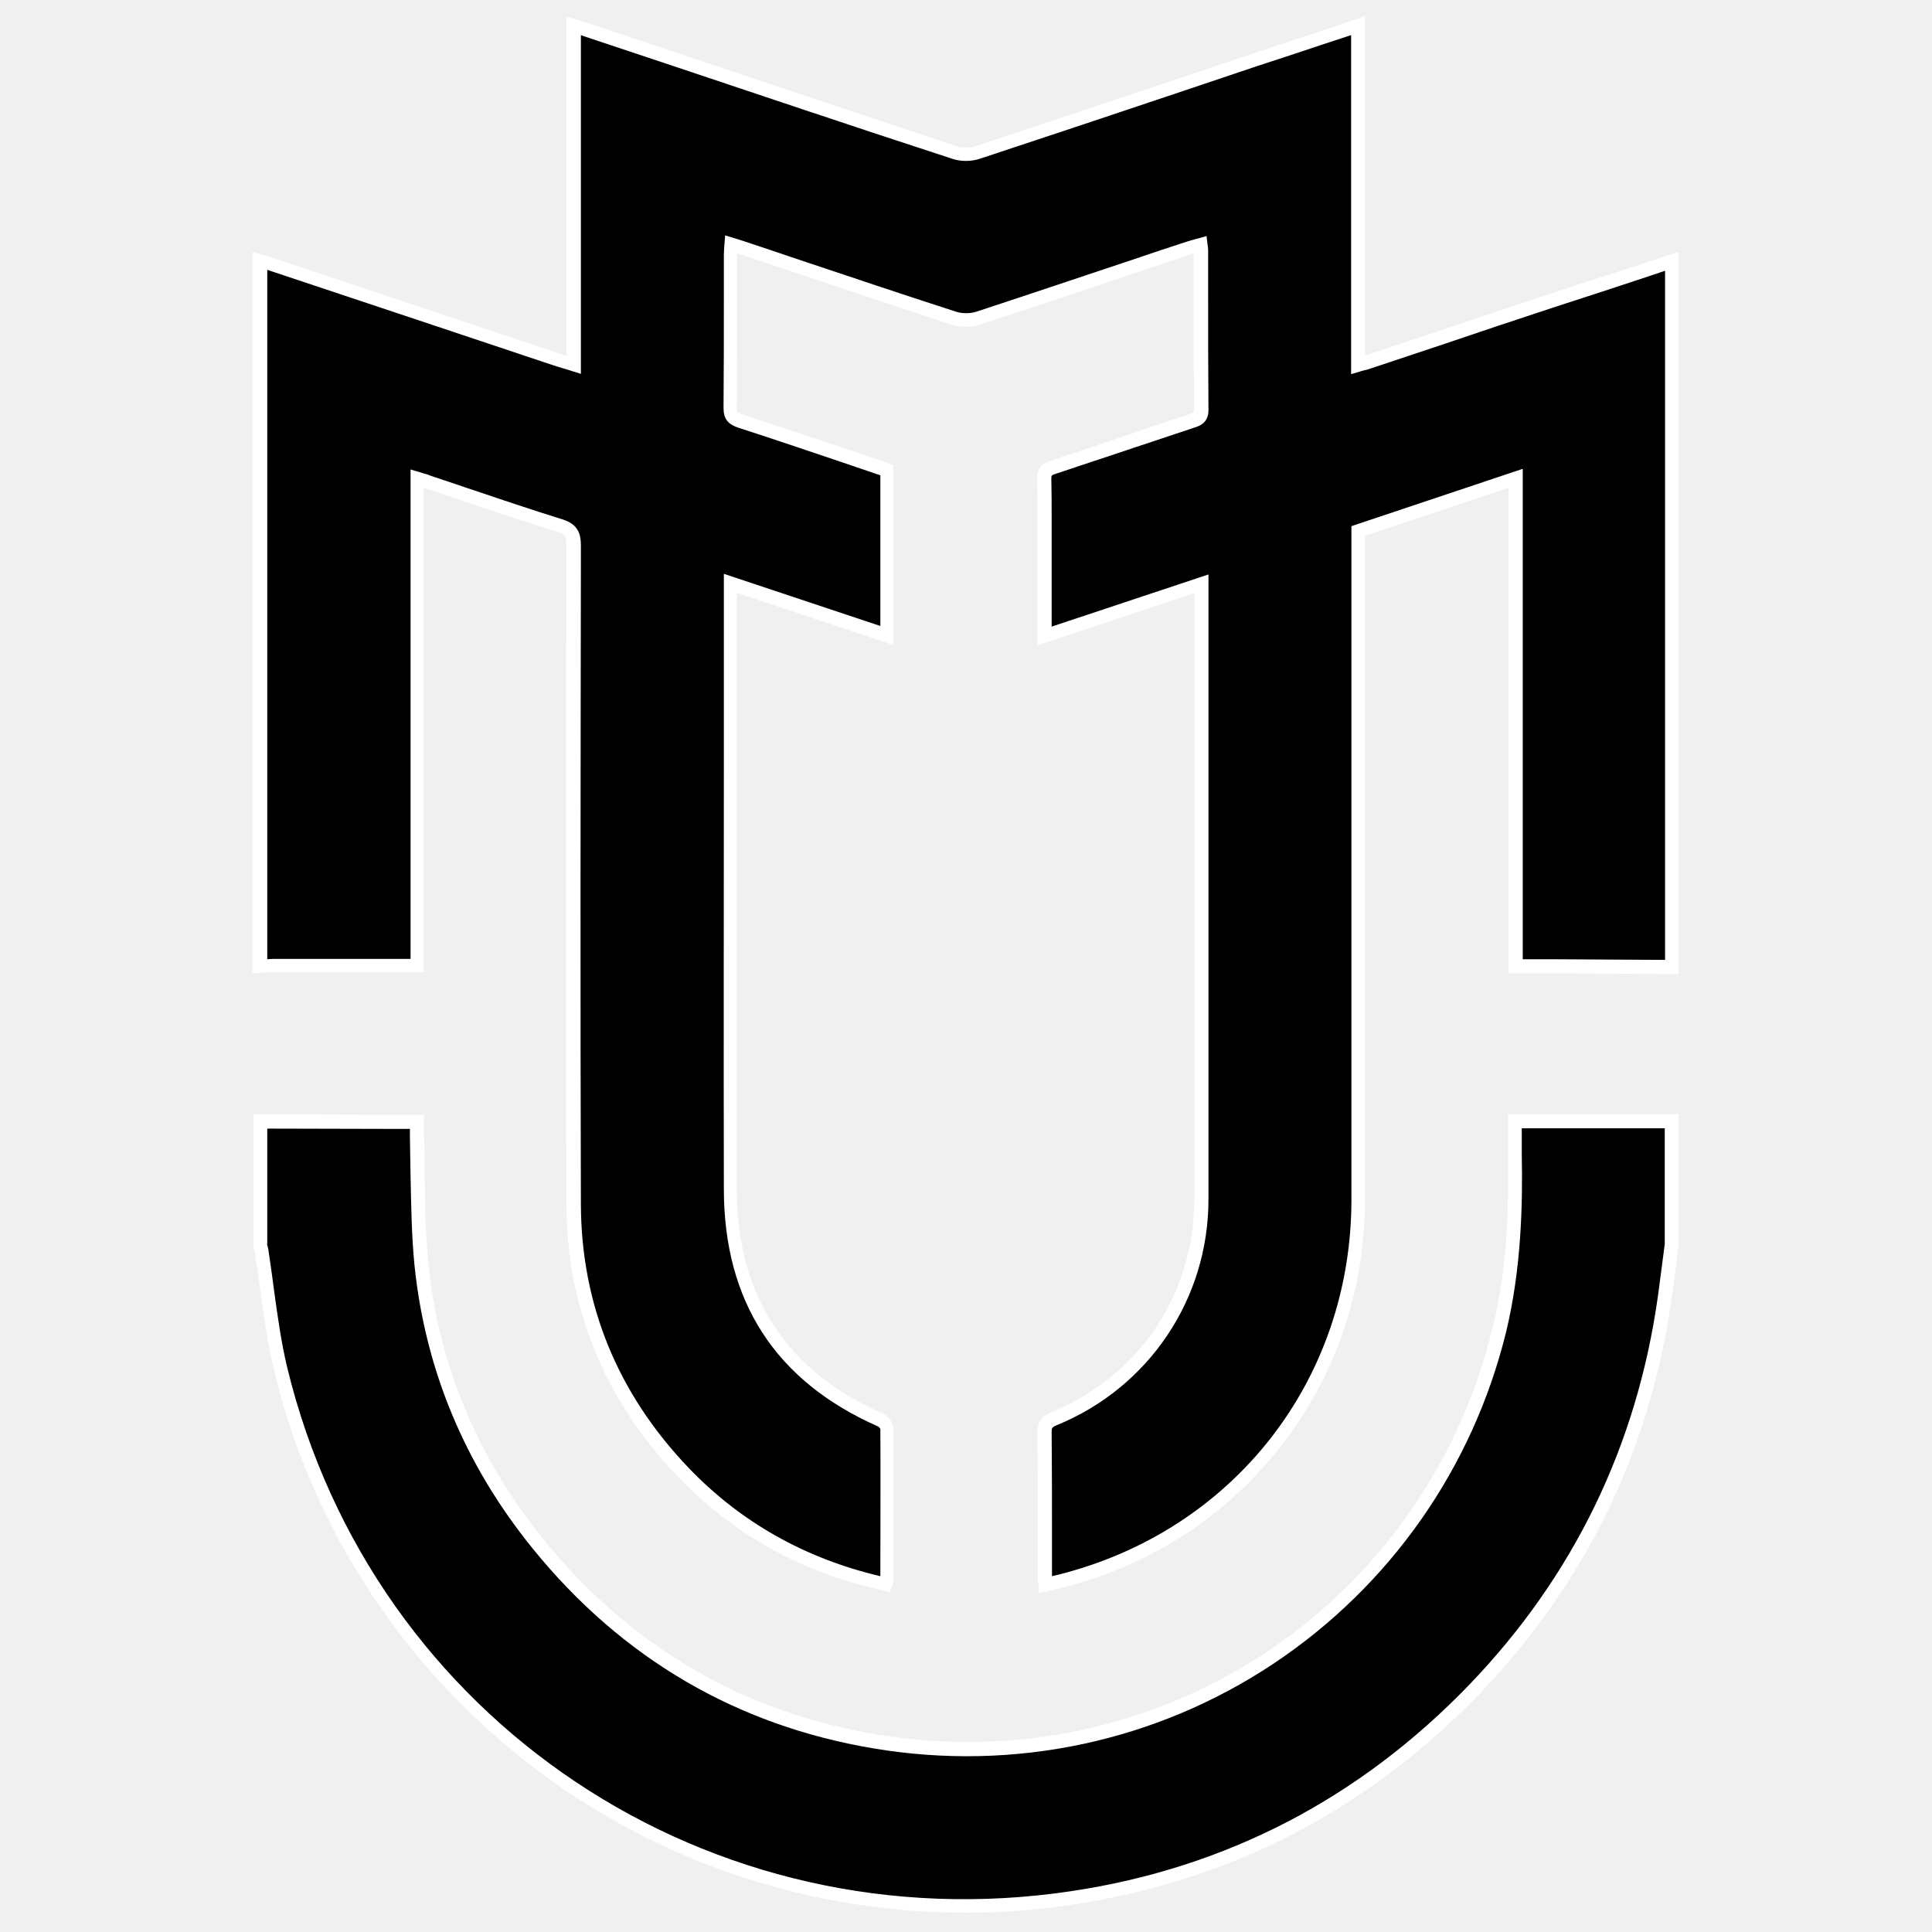
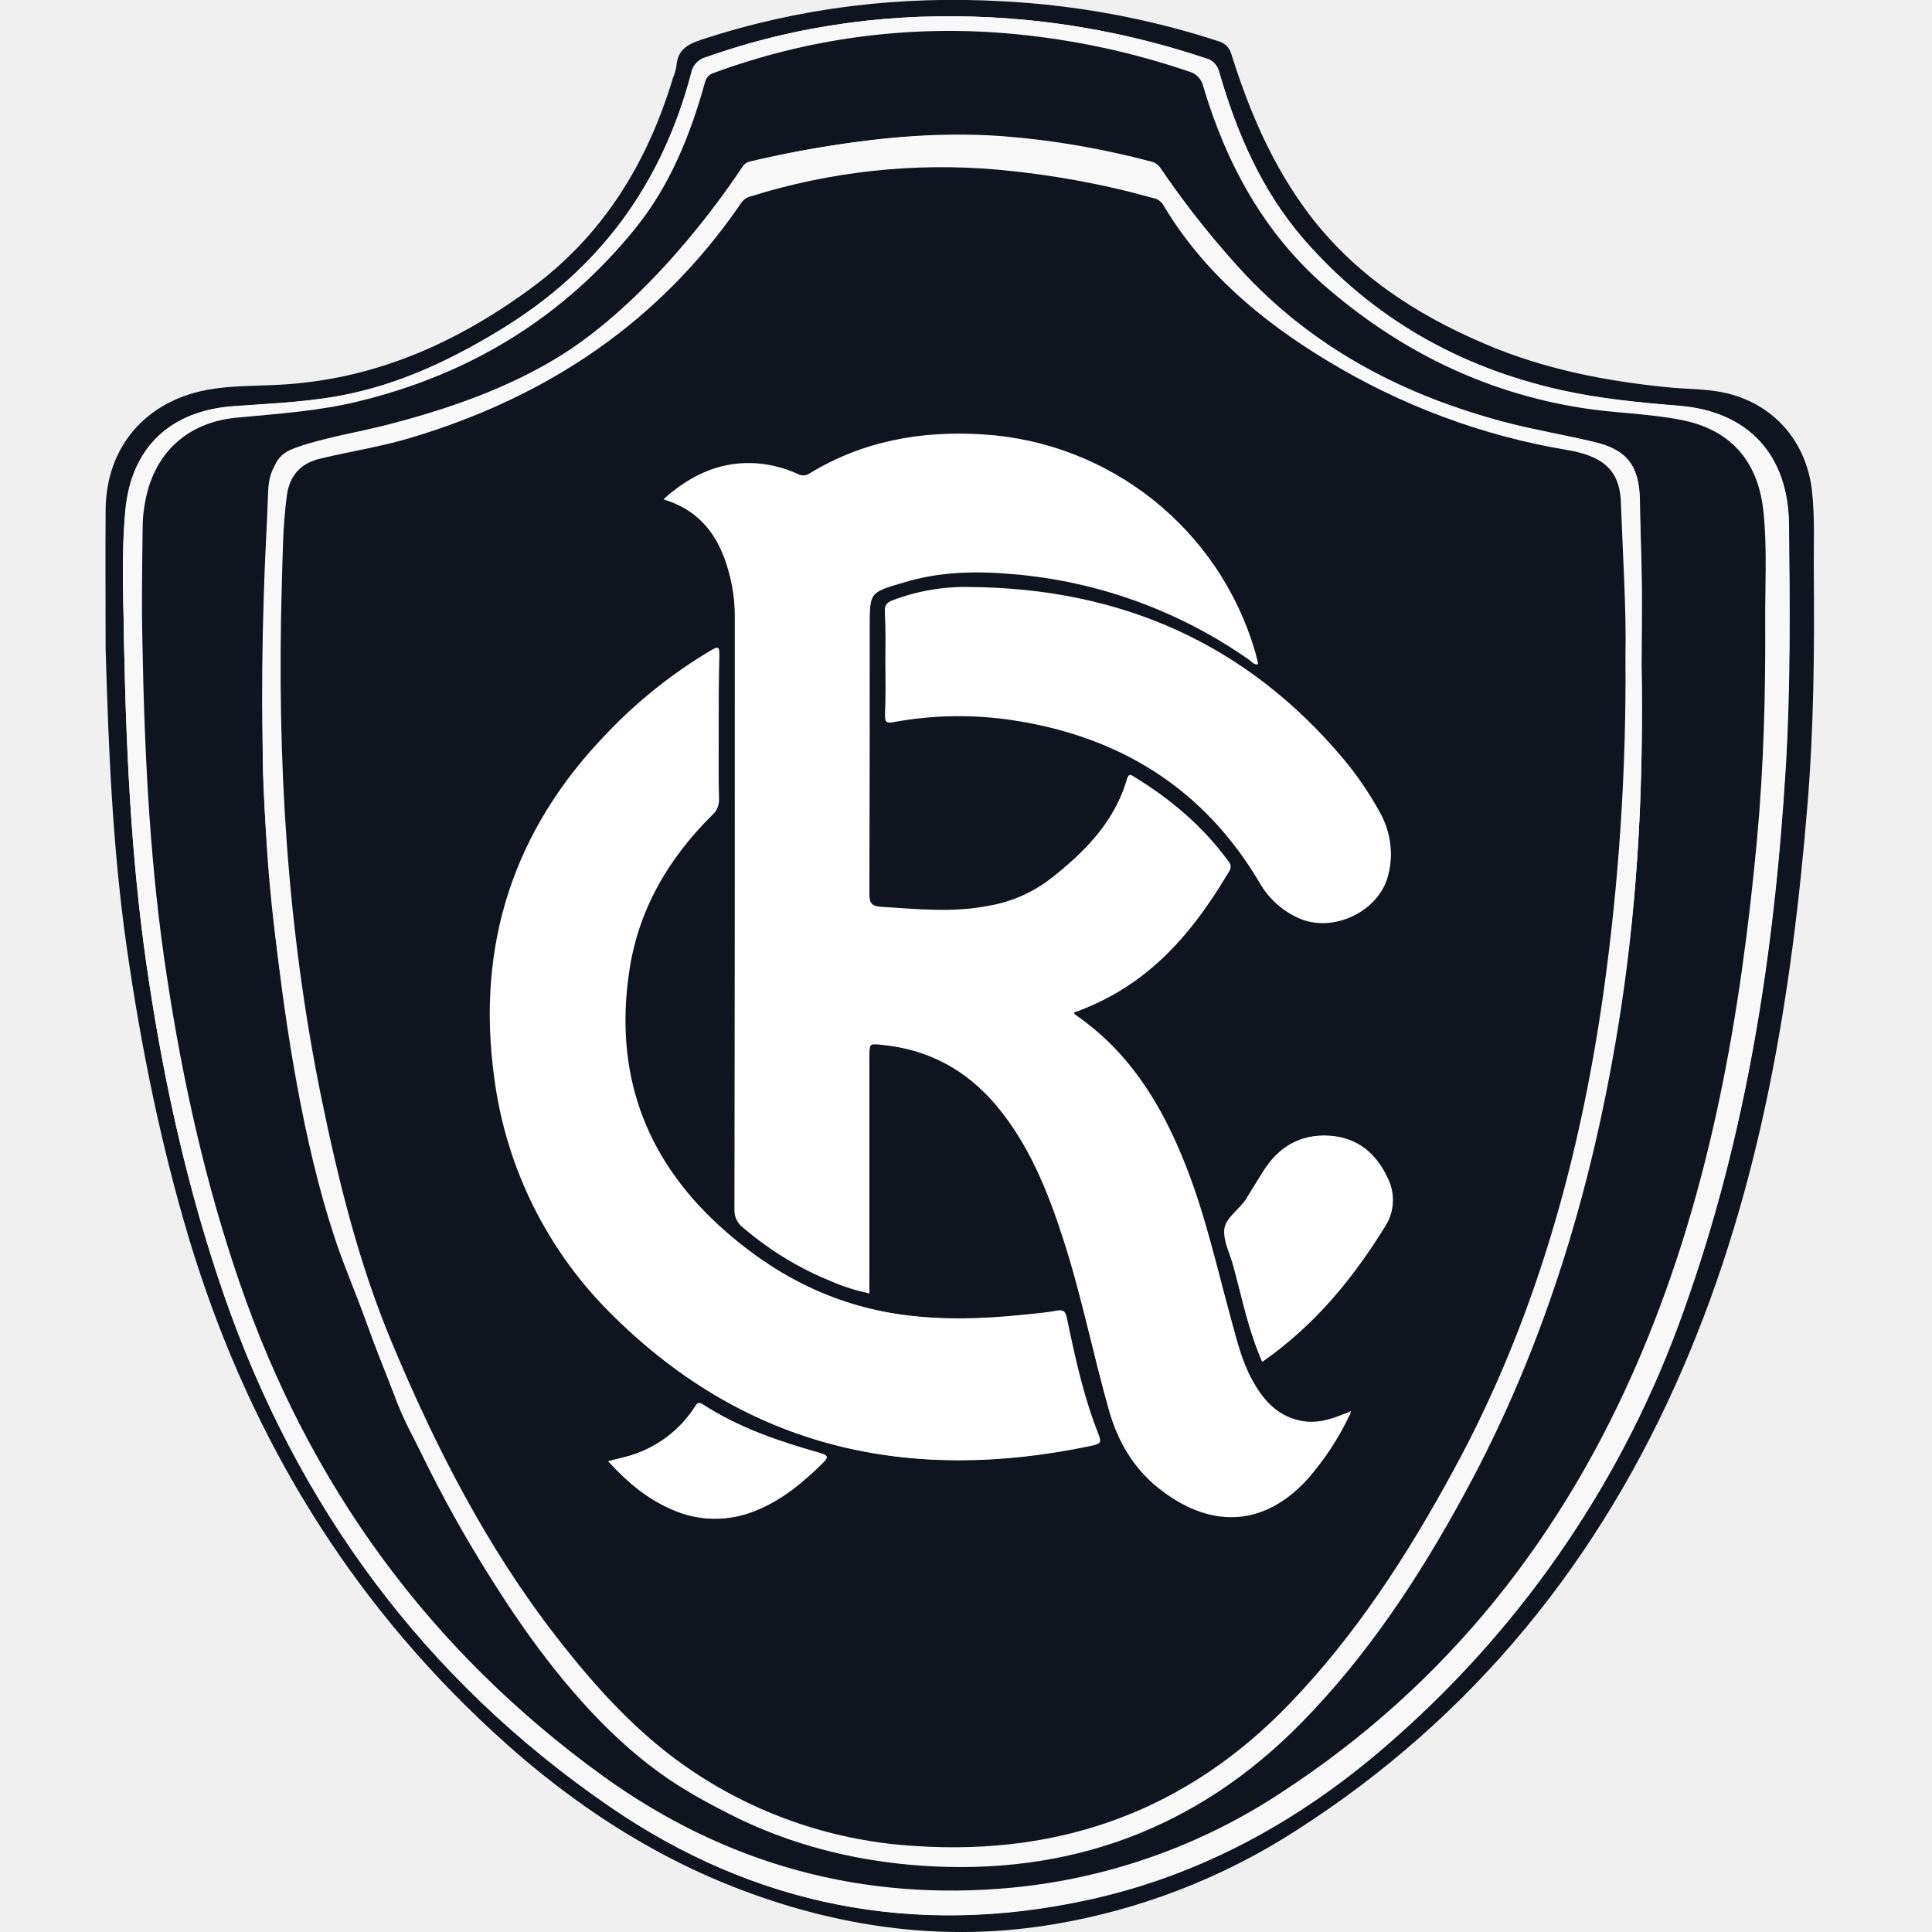
- <svg xmlns="http://www.w3.org/2000/svg" version="1.1" id="Layer_1" x="0px" y="0px" viewBox="0 0 600 600" style="enable-background:new 0 0 600 600;" xml:space="preserve">
+ <svg xmlns="http://www.w3.org/2000/svg" version="1.1" id="Camada_1" x="0px" y="0px" viewBox="0 0 600 600" style="enable-background:new 0 0 600 600;" xml:space="preserve">
  <style type="text/css">
- 	.st0{fill:#FFFFFF;}
+ 	.st0{fill:#FEFEFE;}
+ 	.st1{fill:#0F141F;}
+ 	.st2{fill:#F8F8F8;}
</style>
-   <g>
-     <g>
-       <path d="M519.2,300.2c-12.4-0.1-24.8-0.2-37.2-0.2c-3.7,0-7.4,0-11.3,0c0-50.5,0-100.7,0-151.5c-16.5,5.5-32.5,10.9-48.9,16.3    c0,1.5,0,3,0,4.5c0,67.7,0,135.4,0,203.2c0,56.6-37.6,104.8-92.5,118.6c-1.5,0.4-2.9,0.7-4.6,1c-0.1-1.2-0.2-2.2-0.2-3.1    c0-14.7,0.1-29.5-0.1-44.2c0-2.4,0.8-3.3,2.9-4.2c28.1-11.5,45.8-37.9,45.8-68.2c0-62.4,0-124.8,0-187.1c0-1.2,0-2.3,0-4.1    c-16.3,5.4-32.3,10.8-48.7,16.2c0-11,0-21.5,0-32c0-5.6,0.1-11.1-0.1-16.7c-0.1-2.1,0.7-3,2.7-3.6c14.5-4.8,29-9.7,43.5-14.5    c1.7-0.6,2.7-1.1,2.7-3.3c-0.1-16.5-0.1-32.9-0.1-49.4c0-0.6-0.1-1.1-0.2-2c-1.4,0.4-2.6,0.7-3.8,1.1    c-21.8,7.3-43.6,14.7-65.5,21.9c-2.2,0.7-5.1,0.7-7.3-0.1c-22.2-7.3-44.3-14.7-66.5-22.1c-0.8-0.3-1.5-0.5-2.6-0.8    c-0.1,1.2-0.2,2.1-0.2,3.1c0,15.9,0.1,31.8-0.1,47.7c0,2.4,0.8,3.3,3,4.1c14.2,4.6,28.3,9.5,42.4,14.2c1.1,0.4,2.1,0.8,3.2,1.2    c0,17.1,0,34,0,51.3c-16.2-5.4-32.2-10.7-48.6-16.2c0,1.7,0,3,0,4.3c0,61.2-0.1,122.4,0,183.7c0,33.9,15.4,58.1,46.7,71.8    c0.9,0.4,1.9,1.7,2,2.6c0.1,15.9,0.1,31.8,0,47.7c0,0.2-0.1,0.4-0.3,0.8c-24.4-5.2-45.6-16.6-62.9-34.7    c-22.3-23.3-34-51.1-34.1-83.4c-0.2-68.2-0.1-136.4,0-204.6c0-3.4-0.8-5-4.2-6.1c-13.8-4.3-27.5-9.1-41.2-13.6c-1-0.3-2-0.6-3.3-1    c0,50.4,0,100.6,0,151.3c-1.5,0-2.8,0-4,0c-13.7,0-27.4,0-41,0c-1.3,0-2.5,0.1-3.8,0.2c0-73.1,0-146.1,0-219.2    c0.8,0.2,1.6,0.3,2.3,0.6c29.7,9.9,59.4,19.9,89.2,29.8c1.8,0.6,3.7,1.2,5.9,1.9c0-35.3,0-70.1,0-105.2c1.4,0.4,2.5,0.7,3.6,1.1    c38.2,12.8,76.3,25.6,114.5,38.2c2.2,0.7,5.1,0.7,7.3,0c28.7-9.5,57.3-19.1,85.9-28.7c10.6-3.6,21.3-7.1,32.2-10.7    c0,35.2,0,70.1,0,105.2c1.4-0.4,2.5-0.6,3.6-1c18.9-6.3,37.7-12.7,56.6-18.9c12.4-4.1,24.8-8.1,37.2-12.2    C519.2,154.1,519.2,227.1,519.2,300.2z" />
-       <path class="st0" d="M322.6,494.7l-0.1-2.5c0-0.4,0-0.7-0.1-1.1c-0.1-0.7-0.1-1.4-0.1-2.2c0-4.1,0-8.2,0-12.3    c0-10.4,0-21.2-0.1-31.8c0-3.1,1.2-4.9,4.2-6.2c27.4-11.2,44.5-36.6,44.5-66.2c0-47,0-94,0-140.9l0-47.3l-48.7,16.2v-35    c0-1.6,0-3.2,0-4.8c0-3.9,0-7.9-0.1-11.8c-0.1-3.8,2.2-5.1,4.1-5.7c8.3-2.7,16.6-5.5,24.8-8.3c6.2-2.1,12.4-4.2,18.6-6.2    c1.2-0.4,1.2-0.4,1.2-1.2c-0.1-11.8-0.1-23.8-0.1-35.4c0-4.4,0-8.9,0-13.3c-0.4,0.1-0.8,0.2-1.2,0.4c-5.6,1.9-11.2,3.8-16.8,5.6    c-15.9,5.4-32.4,10.9-48.7,16.2c-2.6,0.8-5.9,0.8-8.6-0.1c-16.4-5.4-33.1-11-49.2-16.4c-5.8-1.9-11.5-3.9-17.3-5.8c0,0,0,0,0,0    c0,0.1,0,0.2,0,0.3c0,4.5,0,8.9,0,13.4c0,11.2,0,22.9-0.1,34.3c0,1.4,0.1,1.5,1.5,2c11.2,3.7,22.6,7.5,33.7,11.2l8.8,3    c0.8,0.3,1.6,0.6,2.3,0.8l2.3,0.9v55.8l-48.6-16.2v1.4c0,18,0,36,0,54c0,42.5,0,86.5,0,129.7c0,33.1,15.3,56.6,45.4,69.8    c1.6,0.7,3.2,2.7,3.2,4.5c0.1,14.7,0.1,29.7,0,44.2l0,3.5c0,0.6-0.2,1-0.3,1.3c0,0.1-0.1,0.1-0.1,0.2l-0.6,1.7l-1.8-0.4    c-25.2-5.4-46.7-17.3-64-35.3c-22.9-24-34.6-52.5-34.7-84.9c-0.2-66.1-0.1-133.4,0-198.4l0-6.2c0-2.7-0.4-3.3-2.7-4    c-10-3.1-20.1-6.5-29.9-9.8c-3.8-1.3-7.5-2.5-11.3-3.8c-0.2-0.1-0.3-0.1-0.5-0.2v150.5l-16.6,0c-10.2,0-20.4,0-30.5,0    c-0.8,0-1.6,0.1-2.5,0.1c-0.4,0-0.8,0.1-1.2,0.1l-2.3,0.2V78.3l2.7,0.7c0.2,0.1,0.5,0.1,0.7,0.2c0.6,0.1,1.2,0.3,1.8,0.5    c14.9,5,29.7,9.9,44.6,14.9c14.9,5,29.7,9.9,44.6,14.9c1,0.3,2,0.7,3.1,1V5.2l4.1,1.2c0.9,0.3,1.6,0.5,2.4,0.7L206,15    c29.8,10,60.7,20.3,91.1,30.4c1.8,0.6,4.1,0.6,5.9,0c21.2-7,42.8-14.2,63.6-21.2c7.4-2.5,14.9-5,22.3-7.5c7-2.4,14.1-4.7,21.2-7    L423.9,5v105.4c0.3-0.1,0.5-0.2,0.8-0.2c7-2.3,14-4.7,21-7c11.9-4,23.7-8,35.6-11.9c8.6-2.8,17.3-5.7,25.7-8.4    c3.8-1.3,7.7-2.5,11.5-3.8l2.8-0.9l0,3c0,73,0,146.1,0,219.1v2.2l-3.8,0c-11.8-0.1-23.7-0.2-35.5-0.2c-2.4,0-4.9,0-7.4,0l-6.1,0    V151.5l-44.6,14.9l0,70.6c0,45.1,0,90.3,0,135.4c0,28.3-9,54.8-26.1,76.7c-17.1,21.9-40.6,37.1-68,44c-1,0.2-2,0.5-3,0.7    c-0.5,0.1-1.1,0.2-1.6,0.4L322.6,494.7z M127.5,145.8l4,1.2c0.8,0.2,1.5,0.4,2.1,0.7c3.8,1.3,7.6,2.5,11.3,3.8    c9.8,3.3,19.8,6.7,29.8,9.8c4.7,1.5,5.7,4.3,5.7,8.1l0,6.2c-0.1,65-0.2,132.3,0,198.4c0.1,31.2,11.4,58.8,33.5,81.9    c16.1,16.8,36.1,28.1,59.5,33.6l0-1.7c0-14.4,0.1-29.4,0-44c-0.1-0.3-0.5-0.7-0.7-0.8c-31.8-14-47.9-38.8-47.9-73.8    c-0.1-43.2,0-87.2,0-129.7c0-18,0-36,0-54v-7.3l48.6,16.2v-46.8c-0.6-0.2-1.2-0.4-1.8-0.6l-8.8-3c-11-3.7-22.4-7.6-33.6-11.2    c-3.2-1.1-4.5-2.8-4.5-6.1c0.1-11.4,0.1-23,0.1-34.3c0-4.5,0-8.9,0-13.4c0-0.8,0.1-1.5,0.1-2.3c0-0.3,0.1-0.7,0.1-1l0.2-2.6    l3.6,1.1c0.6,0.2,1.1,0.3,1.6,0.5c5.7,1.9,11.5,3.8,17.3,5.8c16.1,5.4,32.8,11,49.2,16.3c1.8,0.6,4.2,0.6,6,0.1    c16.2-5.3,32.7-10.9,48.7-16.2c5.6-1.9,11.2-3.8,16.8-5.6c0.9-0.3,1.8-0.5,2.7-0.8c0.4-0.1,0.8-0.2,1.2-0.3l2.4-0.7l0.3,2.5    c0,0.3,0.1,0.5,0.1,0.8c0.1,0.5,0.1,1,0.1,1.5c0,4.7,0,9.4,0,14c0,11.6,0,23.6,0.1,35.3c0,3.9-2.8,4.9-4.1,5.3    c-6.2,2.1-12.4,4.1-18.6,6.2c-8.3,2.8-16.6,5.5-24.9,8.3c-1.2,0.4-1.2,0.5-1.2,1.5c0.1,4,0.1,8.1,0.1,12c0,1.6,0,3.2,0,4.8v29.1    l48.7-16.2l0,53.2c0,47,0,94,0,140.9c0,30.9-18.5,58.4-47.1,70.1c-1.5,0.6-1.6,0.9-1.6,2.2c0.1,10.6,0.1,21.4,0.1,31.9    c0,4.1,0,8.2,0,12.3c0,0.2,0,0.3,0,0.5c0.7-0.2,1.4-0.3,2.1-0.5c54.4-13.7,90.9-60.5,90.9-116.5c0-45.2,0-90.3,0-135.4l0-73.7    l53.2-17.8v152.3l1.8,0c2.5,0,5,0,7.4,0c11.7,0.1,23.4,0.1,35,0.2c0-71.4,0-142.7,0-214c-2.9,1-5.8,1.9-8.7,2.9    c-8.4,2.8-17.1,5.6-25.7,8.4c-11.9,3.9-23.8,7.9-35.6,11.9c-7,2.3-14,4.7-21,7c-0.8,0.3-1.5,0.5-2.4,0.7c-0.4,0.1-0.9,0.2-1.4,0.4    l-2.7,0.8V10.9l-8.2,2.7c-7.1,2.4-14.2,4.7-21.2,7c-7.4,2.5-14.8,5-22.3,7.5c-20.8,7-42.4,14.2-63.6,21.2c-2.7,0.9-6,0.9-8.6,0    C265.3,39.4,234.5,29,204.6,19l-23.4-7.8c-0.3-0.1-0.5-0.2-0.8-0.3v105.2l-4.8-1.5c-1.4-0.4-2.7-0.8-3.9-1.2    c-14.9-5-29.7-9.9-44.6-14.9c-14.7-4.9-29.4-9.8-44.1-14.7v214.1c0.5,0,1.1-0.1,1.7-0.1c10.2,0,20.4,0,30.5,0l12.3,0V145.8z" />
-     </g>
-     <g>
-       <path d="M519.2,386.5c-0.7,5.4-1.3,10.8-2,16.2c-6.5,47-26.3,87.8-59.2,122c-34.2,35.6-75.9,57.4-124.7,64.8    c-116.5,17.5-220.1-57.5-246-164.3c-2.8-11.6-3.9-23.7-5.8-35.6c-0.2-1-0.4-2-0.6-3c0-12.8,0-25.5,0-38.3    c14.7,0.1,29.4,0.1,44.1,0.1c1.4,0,2.7,0,4.6,0c0,1.6,0,3,0,4.3c0.4,13.2,0.1,26.5,1.4,39.6c3.2,32.6,15.7,61.8,36.3,87.2    c27.1,33.5,62.1,54.2,104.6,61.3c89.7,14.9,172.8-42,193.8-127.6c4.4-17.9,5.2-36.2,4.9-54.5c-0.1-3.2,0-6.5,0-10.4    c16.3,0,32.5,0,48.7,0C519.2,361,519.2,373.7,519.2,386.5z" />
-       <path class="st0" d="M299.8,594c-44.5,0-87.9-13.2-124.8-38.4c-45.1-30.9-77.1-77-89.9-130c-1.9-8-3.1-16.4-4.2-24.4    c-0.5-3.7-1-7.6-1.6-11.4c-0.1-0.6-0.2-1.2-0.4-1.9c-0.1-0.3-0.2-0.7-0.2-1l0-0.4v-40.4l5.5,0c13.6,0,27.2,0.1,40.8,0.1h6.7l0,3.6    c0,1,0,1.9,0,2.8c0.1,4.1,0.2,8.2,0.2,12.2c0.1,8.9,0.2,18.2,1.1,27.2c3.1,31.7,15.2,60.6,35.8,86.1c27,33.2,61.7,53.6,103.3,60.5    c87.8,14.6,170.1-39.6,191.4-126c4.8-19.3,5.1-39,4.8-54c0-2.2,0-4.4,0-6.9c0-1.1,0-2.3,0-3.6v-2.1h53l0,2.1c0,12.8,0,25.5,0,38.3    l0,0.3c-0.2,1.6-0.4,3.2-0.6,4.7c-0.5,3.8-0.9,7.6-1.5,11.4c-6.6,47.4-26.7,88.8-59.7,123.2c-34.7,36-77.1,58-126,65.4    C322.3,593.2,311,594,299.8,594z M82.9,386.3c0.1,0.2,0.1,0.5,0.2,0.7c0.2,0.7,0.3,1.4,0.4,2.2c0.6,3.8,1.1,7.7,1.6,11.5    c1.1,7.9,2.2,16.1,4.1,24c26.6,109.6,131.3,179.5,243.6,162.6c48-7.2,89.5-28.8,123.5-64.1c32.4-33.7,52.1-74.3,58.6-120.8    c0.5-3.8,1-7.6,1.5-11.4c0.2-1.5,0.4-3.1,0.6-4.6c0-12,0-24,0-36h-44.4c0,0.5,0,1,0,1.5c0,2.4,0,4.6,0,6.8    c0.3,15.2-0.1,35.3-4.9,55.1c-10.4,42.2-36,78.7-72.1,102.8c-36.5,24.3-80.6,33.7-124.2,26.4c-42.6-7.1-78.3-28-105.9-62    c-21.2-26.1-33.5-55.8-36.8-88.3c-0.9-9.2-1-18.5-1.2-27.6c-0.1-4-0.1-8.1-0.2-12.2c0-0.7,0-1.5,0-2.3H125    c-13.6,0-27.2-0.1-40.8-0.1l-1.2,0V386.3z" />
-     </g>
-   </g>
+   <path class="st0" d="M32.8,201.4c0.9,31.8,2.2,62.5,6.6,93.1s10.5,60.8,19.4,90.5c17.2,57.2,46.4,107.1,89.6,148.5  c25.6,24.5,54.3,44.2,88.1,55.8c29.6,10.2,59.8,13.5,90.8,8.4c26.8-4.5,52.4-14.4,75.2-29.1c55.1-35.3,94.6-84.2,120.3-144  c24.1-55.9,33.7-115.2,38.6-175.4c1.9-23.5,2.1-47.1,1.9-70.8c-0.1-8.7,0.5-17.4-0.6-26.1c-1.8-15.1-11.7-26.4-26.1-30  c-5.7-1.4-11.5-1.2-17.3-1.8c-20.2-1.9-39.9-5.7-58.6-13.8c-21.3-9.2-40.2-21.6-54.4-40.4c-11.1-14.9-18.3-31.6-23.8-49.1  c-0.5-2.1-2-3.8-4.1-4.3c-21.6-7.1-44.1-11.3-66.8-12.5c-31.9-1.8-63.1,1.9-93.6,11.9c-4.3,1.4-7.4,3.1-7.8,8  c-0.2,1.3-0.6,2.6-1.2,3.9c-8.1,26.5-21.9,49.1-44.7,65.7c-23.3,17-48.7,28.1-77.9,29.6c-7.4,0.4-14.9,0.2-22.3,1.6  c-19,3.6-31.1,17.7-31.3,37.1C32.7,172.9,32.8,187.6,32.8,201.4z" />
+   <path class="st1" d="M32.8,201.4c0-13.8-0.1-28.5,0-43.2c0.2-19.3,12.3-33.5,31.4-37.1c7.4-1.4,14.8-1.2,22.3-1.6  c29.2-1.5,54.6-12.6,77.9-29.6c22.8-16.6,36.6-39.2,44.6-65.7c0.5-1.2,0.9-2.5,1.1-3.9c0.4-4.9,3.5-6.6,7.8-8  c30.4-10,61.7-13.7,93.6-11.9c22.7,1.2,45.2,5.3,66.9,12.4c2.1,0.6,3.6,2.2,4.1,4.3c5.5,17.5,12.7,34.3,23.8,49.1  c14.1,18.8,33.1,31.3,54.4,40.4c18.7,8.1,38.4,11.9,58.6,13.8c5.8,0.5,11.6,0.4,17.3,1.8c14.4,3.6,24.3,14.9,26.1,30  c1,8.7,0.5,17.4,0.6,26.1c0.2,23.6,0,47.2-1.9,70.8c-4.9,60.2-14.5,119.5-38.6,175.4c-25.7,59.8-65.1,108.7-120.3,144  c-22.8,14.7-48.4,24.6-75.2,29.1c-31,5.2-61.2,1.8-90.8-8.4c-33.8-11.6-62.5-31.2-88.1-55.8C105.2,492,76.1,442.2,58.8,385  c-8.9-29.7-15-59.9-19.4-90.5S33.7,233.1,32.8,201.4z M38.5,199.1c0.8,39.4,2.7,72.8,7.8,105.9c5,32.9,12.2,65.1,23.1,96.6  c22.8,66.1,62.3,119.9,120,159.5c44.7,30.7,94.4,40.6,147.8,29.1c36.5-7.8,68.1-25.6,95.8-50.2c40.9-36,71.9-81.8,90-133.2  c19.5-54.5,28.1-111,31.6-168.5c1.5-25.1,1.3-50.3,1-75.4c-0.2-21.5-12.5-35.1-33.9-36.8c-12.4-1-24.7-2.2-36.9-4.9  c-31.7-7.1-58.6-22.4-79.9-46.9c-13-15-20.8-32.9-26.2-51.8c-0.5-2.1-2.1-3.8-4.1-4.3C353,10.9,330.6,6.6,308,5.4  c-30.4-1.6-60,2.2-88.8,12.4c-2.4,0.6-4.2,2.6-4.6,5c-9.1,34.4-28.4,60.8-59,79.5c-14.6,9-29.6,16.2-46.4,19.9  c-12.1,2.7-24.4,3.1-36.7,4c-19.7,1.4-31.8,12.8-33.6,32.4C37.5,174,38.5,189.6,38.5,199.1z" />
+   <path class="st2" d="M38.5,199.1c0-9.5-1-25.1,0.5-40.6c1.9-19.6,13.9-31,33.7-32.4c12.3-0.9,24.6-1.3,36.7-4  c16.7-3.7,31.7-11,46.4-19.9c30.6-18.7,50-45.1,59-79.5c0.4-2.4,2.2-4.4,4.6-5C248,7.6,277.6,3.8,308,5.4c22.6,1.2,45,5.5,66.5,12.7  c2.1,0.5,3.7,2.2,4.1,4.3c5.5,18.9,13.2,36.8,26.2,51.8c21.3,24.5,48.2,39.8,79.9,46.9c12.1,2.7,24.5,3.9,36.9,4.9  c21.3,1.8,33.7,15.3,33.9,36.8c0.2,25.1,0.5,50.3-1,75.4c-3.5,57.5-12,114-31.6,168.5c-18.1,51.4-49.1,97.2-90,133.2  c-27.8,24.6-59.3,42.4-95.8,50.2c-53.4,11.5-103,1.7-147.8-29.1c-57.6-39.6-97.2-93.4-120-159.5c-10.8-31.5-18-63.7-23-96.5  C41.2,271.8,39.3,238.5,38.5,199.1z M44.2,198.1c0.7,39.1,2.6,72.6,7.6,105.8c4.9,32.1,11.9,63.7,22.5,94.5  c21.6,62.9,59,114.3,112.9,153.3c37.9,27.4,80.6,39.1,127.3,34.6c29.8-2.9,58.4-13,83.3-29.5c51.6-33.6,88-80,111.8-136.3  c21.6-51.2,30.9-105.3,36-160.2c2-22,2.6-44,2.5-66.1c-0.1-11.9,0.7-23.8-0.6-35.7c-1.8-15.7-10.6-25.3-26.1-28.1  c-10-1.8-20.1-2-30.2-3.6c-30.5-4.8-57-18-80.1-38.1c-18.9-16.5-30.5-37.8-37.5-61.7c-0.5-2.3-2.2-4.1-4.5-4.8  c-18.5-6.3-37.7-10.3-57.2-11.9c-30.6-2.5-61.4,1.7-90.3,12.3c-1.5,0.4-2.6,1.6-2.9,3.1c-4.5,16.3-10.8,31.8-21.4,45  c-22.5,27.9-51.6,45.6-86.4,54c-12.3,3-24.9,3.8-37.5,5c-14.1,1.4-23.9,9.4-27.6,22.2c-1.1,3.9-1.6,7.9-1.7,12  C44.1,177.2,44,190.4,44.2,198.1L44.2,198.1z" />
+   <path class="st1" d="M44.2,198.1c-0.2-7.7-0.1-20.9,0.1-34.2c0-4,0.6-8.1,1.7-12c3.7-12.8,13.5-20.9,27.6-22.2  c12.6-1.2,25.2-2,37.5-5c34.8-8.4,63.9-26.1,86.4-54c10.6-13.2,16.9-28.8,21.4-45c0.3-1.5,1.4-2.7,2.9-3.1  c28.8-10.6,59.6-14.8,90.2-12.3c19.5,1.6,38.7,5.6,57.2,11.9c2.3,0.6,4,2.4,4.5,4.7c7.1,23.8,18.6,45.1,37.5,61.7  c23.1,20.1,49.6,33.3,80.1,38.1c10,1.6,20.2,1.7,30.2,3.6c15.5,2.8,24.3,12.4,26.1,28.1c1.3,11.9,0.5,23.8,0.6,35.7  c0.1,22.1-0.5,44.1-2.5,66.1c-5.1,55-14.4,109.1-36,160.2c-23.8,56.4-60.2,102.7-111.8,136.3c-25,16.5-53.6,26.6-83.3,29.5  c-46.7,4.5-89.3-7.2-127.3-34.6c-53.9-39-91.3-90.4-112.9-153.3c-10.6-30.8-17.6-62.4-22.5-94.5C46.8,270.7,44.9,237.3,44.2,198.1z   M509.8,206.8c0-8.6,0.1-17.2,0-25.8s-0.5-17.2-0.6-25.8c-0.2-10.6-3.9-15.6-14.3-18c-9.1-2.2-18.4-3.7-27.5-6.1  c-30.7-8.1-58-22.1-80.2-45.3c-9.7-10.4-18.6-21.5-26.6-33.2c-0.6-1.2-1.7-2.1-3-2.4c-15.1-4-30.5-6.7-46.1-7.9  c-21.7-1.6-43.1,0.8-64.5,4.9c-8.8,1.7-15.9,4.5-21.4,12.8c-11.5,17.5-26.1,32.8-43.2,45c-18.5,13.3-39.4,21-61.3,26.7  c-9.1,2.4-18.4,3.8-27.4,6.7c-6.7,2.2-10.1,6.7-10.4,13.8c-0.4,11.2-1.1,22.3-1.4,33.5c-0.9,29.1-0.7,58.2,1.7,87.2  c2,22.7,5.5,45.2,10.4,67.4c9,41.9,21.8,82.4,41.6,120.5c13.9,26.8,30.5,51.7,51.6,73.3c27,27.7,60.4,42.5,98.7,45.1  c45.7,3.2,85.5-11.3,117.8-44.1c20.5-20.9,36.7-45.3,50.7-71c25.9-47.4,40.8-98.4,48.9-151.6C508.9,277.5,510.4,242.2,509.8,206.8  L509.8,206.8z" />
+   <path class="st2" d="M509.8,206.8c0.6,35.4-1,70.8-6.3,105.9c-8.1,53.2-23,104.2-48.9,151.6c-14,25.7-30.1,50.1-50.7,71  c-32.3,32.8-72,47.3-117.8,44.1c-38.3-2.7-71.7-17.4-98.7-45.1c-21-21.6-37.7-46.6-51.6-73.3c-19.8-38.1-32.7-78.6-41.6-120.5  c-4.9-22.2-8.4-44.7-10.4-67.4c-2.4-29-2.6-58.1-1.7-87.2c0.3-11.2,1-22.3,1.4-33.5c0.3-7.1,3.7-11.6,10.4-13.8  c9-2.9,18.3-4.3,27.4-6.7c21.8-5.8,42.7-13.4,61.3-26.7c17-12.2,31.7-27.5,43.2-45c5.5-8.3,12.6-11,21.4-12.8  c21.3-4.2,42.7-6.5,64.5-4.9c15.6,1.2,31,3.9,46.1,7.9c1.3,0.4,2.4,1.3,3,2.4c8,11.7,16.8,22.8,26.5,33.1  c22.1,23.3,49.5,37.2,80.2,45.3c9.1,2.4,18.4,4,27.5,6.1c10.3,2.4,14.1,7.4,14.3,18c0.1,8.6,0.5,17.2,0.6,25.8  S509.8,198.2,509.8,206.8z M295.8,579.7c-14.9,0-48.6-2.5-84.5-24.8s-62.5-69-76.8-96.6s-6.4-11.4-27.1-64.3S81.6,251.2,81.6,235.9  s1.1-78.5,2.2-85.2s2.4-10.2,9.3-12c8.3-2.3,12.9-3,12.9-3s43.3-7.9,72-27.8c27.7-19.1,48.6-50.1,52.7-56.3c0.5-0.7,1.2-1.2,2-1.4  c6.5-1.6,35.6-8.2,63.1-8.2 M504.8,203.8c0.3-14.3-0.9-30.8-1.3-47.4c-0.2-9.2-4.2-13.7-13.1-16c-1.1-0.3-2.2-0.5-3.3-0.7  c-26.6-4.4-52-13.9-75-27.9c-20.5-12.4-38.5-27.6-50.9-48.5c-0.7-1-1.8-1.8-3-1.9C342.4,57,326.3,54,310,52.5  c-25.9-2.3-52.1,0.5-76.9,8.3c-1.3,0.4-2.4,1.2-3.1,2.3c-25.4,36.9-60.4,60.2-102.9,72.8c-9,2.7-18.3,4.1-27.5,6.3  c-6.1,1.4-9.6,5.1-10.5,11.4c-1.3,9.5-1.3,19-1.6,28.5C86,235.6,89.1,288.6,99.8,341c5.3,25.8,11.5,51.4,21.8,75.8  c13.7,32.6,29.6,63.9,51.4,91.9c12.3,15.8,25.6,30.5,42.3,41.6c20.6,13.7,44.5,21.7,69.1,23.1c45.3,2.9,84.3-11.3,116-44.1  c20.7-21.5,36.8-46.5,51-72.6c25.2-46.2,39-96,46.5-147.8C502.8,274.1,505.1,238.9,504.8,203.8L504.8,203.8z" />
+   <path class="st1" d="M504.8,203.8c0.3,35.1-2,70.2-6.9,105c-7.4,51.8-21.3,101.6-46.5,147.8c-14.2,26.2-30.3,51.1-51,72.6  c-31.7,32.9-70.6,47.1-116,44.1c-24.7-1.4-48.6-9.4-69.1-23.1c-16.7-11.1-30.1-25.9-42.3-41.6c-21.8-28-37.8-59.3-51.4-91.9  c-10.2-24.4-16.5-50-21.8-75.8C89.1,288.6,86,235.6,87.5,182.3c0.3-9.5,0.3-19,1.6-28.5c0.9-6.3,4.4-10,10.5-11.4  c9.1-2.2,18.4-3.6,27.5-6.3c42.5-12.6,77.6-35.9,102.9-72.8c0.7-1.1,1.8-2,3.1-2.3c24.9-7.8,51-10.6,76.9-8.3  c16.3,1.5,32.4,4.4,48.1,8.8c1.2,0.2,2.3,0.9,3,1.9c12.4,20.9,30.4,36.1,50.9,48.5c23,14,48.4,23.5,75,27.9c1.1,0.2,2.2,0.4,3.3,0.7  c8.9,2.3,12.9,6.8,13.1,16C504,173,505.1,189.5,504.8,203.8z M419.1,438.5c-0.6,0.2-1.2,0.4-1.7,0.6c-4.3,1.8-8.8,3.1-13.5,2.1  c-7.4-1.5-11.7-6.6-15.1-12.8c-3.1-5.7-4.6-11.9-6.3-18.1c-4.5-16.3-8.1-32.9-14.4-48.7c-7.3-18.5-17.4-35-34.2-46.5  c-0.2-0.1-0.3-0.5-0.4-0.8c8-2.8,15.6-6.9,22.2-12.2c11-8.7,19-19.8,26.1-31.7c0.6-0.8,0.5-2-0.2-2.8c-8-11-18.1-19.5-29.6-26.5  c-0.9-0.6-1.5-0.8-1.9,0.7c-3.9,13.4-13.1,22.7-23.7,31c-5.7,4.4-12.3,7.3-19.4,8.5c-11.1,2.2-22.3,1-33.4,0.3  c-3.3-0.2-3.6-1.5-3.6-4.3c0.1-27.5,0.1-55.1,0.1-82.6c0-10.9,0-10.9,10.6-14.1c11.1-3.4,22.4-3.6,33.8-2.6  c26.5,2.2,51.9,11.5,73.7,26.8c0.7,0.5,1.2,1.4,2.5,1.2c-0.4-1.3-0.6-2.6-1-3.9c-11.2-37.9-45-64.8-84.5-67.2  c-19-1.2-37.3,2-53.9,12.2c-1.1,0.7-2.6,0.7-3.7,0c-4.5-2-9.4-3.2-14.4-3.3c-10.5-0.2-19.1,4.1-27,11.1c9.9,3,15.8,9.5,19,18.6  c2,5.7,3.1,11.6,3.1,17.6c0,61.5,0,123-0.1,184.4c-0.1,2.1,0.8,4.2,2.6,5.5c8.2,7,17.4,12.7,27.4,16.7c3.8,1.7,7.8,2.9,11.8,3.8  v-73.8c0-3.8,0-3.8,3.9-3.4c14.4,1.4,26.2,7.8,35.5,18.8c10.2,12.2,16,26.6,20.8,41.5c5.7,17.6,9.2,35.8,14.3,53.5  c2.6,9.4,7.5,17.6,15.1,23.7c15.5,12.4,32.4,13.1,46.7-2.9c5.1-5.9,9.4-12.4,12.7-19.4C419.2,439.4,419.7,438.8,419.1,438.5l0.4,0  v-0.3L419.1,438.5z M223.2,226.3c0-7.5,0-14.9,0-22.4c0-3.3,0-3.3-2.8-1.7c-11.7,7-22.5,15.6-31.9,25.5c-29.1,30-40.7,65.9-35,107.1  c3.7,28.2,16.8,54.3,37.2,74.1c41.5,40.9,91.6,51.8,147.6,40.1c3.7-0.8,3.7-1,2.3-4.6c-0.4-1-0.7-1.9-1.1-2.9  c-3.8-10.5-6.1-21.4-8.4-32.4c-0.4-1.7-0.8-2.4-2.8-2.1c-3.5,0.7-7,0.9-10.5,1.3c-12.5,1.3-25,1.7-37.5,0c-22.2-3-41-12.9-57.3-27.9  c-23.2-21.3-32.4-47.6-27.8-78.7c2.8-19.3,12.2-35.1,25.8-48.7c1.4-1.3,2.2-3.2,2.1-5.1C223.1,240.8,223.2,233.6,223.2,226.3z   M275,205.6c0,5.5,0.1,11-0.1,16.4c0,2.1,0.5,2.4,2.4,2.1c12.3-2.3,25-2.4,37.4-0.6c33.3,5.1,59.3,21.3,76.5,50.6  c2.7,4.7,6.8,8.5,11.7,10.7c10.8,5,25.5-1.9,28.2-13.5c1.6-6.5,0.6-13.4-2.7-19.2c-3.2-5.8-6.9-11.3-11.2-16.4  c-30.2-36-69.3-53-115.9-53.4c-8.3-0.2-16.5,1.2-24.3,4.2c-1.5,0.6-2.2,1.4-2.2,3.1C275.1,195.1,275,200.4,275,205.6z M392,422.9  c16.3-11.3,28.3-26,38.4-42.4c2.7-4.4,2.9-10,0.6-14.6c-3.5-7.6-9.3-12.6-18-13.2c-9.1-0.6-15.9,3.5-20.6,11.1  c-1.7,2.8-3.5,5.6-5.2,8.4c-2.1,3.4-6.4,5.9-6.8,9.6s1.8,7.7,2.9,11.6C385.7,403.4,387.8,413.4,392,422.9z M188.9,453.8  c5.9,6.4,12.1,11.7,19.8,15c8.2,3.7,17.6,3.8,25.9,0.4c8.1-3.2,14.7-8.7,20.9-14.8c1.7-1.7,2-2.3-0.8-3.1  c-12.7-3.6-25.2-7.8-36.4-15.1c-1.5-1-1.9,0-2.5,0.9c-4.8,7.3-11.9,12.6-20.2,15C193.5,452.7,191.4,453.2,188.9,453.8L188.9,453.8z" />
+   <path class="st0" d="M419,438.4c0.7,0.4,0.2,0.9,0,1.3c-3.3,7-7.6,13.5-12.7,19.4c-14.3,15.9-31.3,15.3-46.7,2.9  c-7.6-6.1-12.4-14.4-15.1-23.7c-5-17.8-8.6-36-14.3-53.5c-4.8-14.9-10.6-29.3-20.8-41.5c-9.3-11-21-17.4-35.5-18.8  c-3.9-0.4-3.9-0.4-3.9,3.4v73.8c-4.1-0.9-8.1-2.1-11.9-3.8c-10-4-19.2-9.7-27.4-16.7c-1.7-1.3-2.7-3.4-2.6-5.5  c0.1-61.5,0.1-123,0.1-184.4c0-6-1.1-12-3.1-17.6c-3.3-9.1-9.1-15.6-19-18.6c7.9-7,16.5-11.3,27-11.1c5,0.1,9.9,1.3,14.4,3.3  c1.1,0.7,2.6,0.7,3.7,0c16.6-10.2,34.9-13.4,54-12.2c39.5,2.4,73.2,29.3,84.5,67.3c0.4,1.3,0.7,2.6,1,3.9c-1.3,0.2-1.9-0.7-2.5-1.2  c-21.7-15.3-47.2-24.6-73.7-26.8c-11.4-1-22.7-0.8-33.8,2.6C270,184,270,184,270,194.9c0,27.5,0,55.1-0.1,82.6  c0,2.8,0.4,4.1,3.6,4.3c11.1,0.7,22.3,1.9,33.4-0.3c7.1-1.2,13.7-4.1,19.4-8.5c10.5-8.3,19.8-17.6,23.7-31c0.4-1.5,1-1.2,1.9-0.7  c11.5,7,21.6,15.6,29.6,26.5c0.7,0.8,0.8,1.9,0.2,2.8c-7.1,11.9-15.1,23-26.1,31.7c-6.7,5.3-14.2,9.4-22.2,12.2  c0.2,0.3,0.2,0.6,0.4,0.8c16.8,11.5,26.9,28,34.2,46.5c6.2,15.8,9.9,32.4,14.4,48.7c1.7,6.2,3.2,12.4,6.3,18.1  c3.4,6.2,7.7,11.3,15.1,12.8c4.8,1,9.2-0.3,13.5-2.1c0.6-0.2,1.1-0.4,1.7-0.6L419,438.4z" />
+   <path class="st0" d="M223.2,226.3c0,7.3-0.1,14.5,0.1,21.7c0.1,1.9-0.6,3.8-2.1,5.1c-13.6,13.5-23,29.4-25.8,48.7  c-4.6,31.1,4.6,57.4,27.8,78.7c16.3,15,35.2,24.9,57.3,27.9c12.5,1.7,25,1.3,37.5,0c3.5-0.4,7-0.6,10.5-1.3c2-0.4,2.4,0.4,2.8,2.1  c2.3,10.9,4.6,21.8,8.4,32.4c0.4,1,0.7,1.9,1.1,2.9c1.4,3.6,1.4,3.8-2.3,4.6c-56,11.7-106.1,0.8-147.6-40.1  c-20.4-19.8-33.5-45.9-37.2-74.1c-5.6-41.1,5.9-77.1,35-107.1c9.4-9.9,20.2-18.5,31.9-25.5c2.8-1.6,2.8-1.6,2.8,1.7  C223.2,211.4,223.2,218.9,223.2,226.3z" />
+   <path class="st0" d="M275,205.6c0-5.3,0.1-10.6-0.1-15.8c0-1.8,0.6-2.5,2.2-3.1c7.7-3,16-4.4,24.3-4.2  c46.7,0.4,85.7,17.4,115.9,53.4c4.2,5.1,8,10.6,11.2,16.4c3.3,5.8,4.3,12.7,2.7,19.2c-2.7,11.6-17.4,18.6-28.2,13.5  c-4.9-2.3-9-6-11.7-10.7c-17.3-29.3-43.3-45.5-76.6-50.6c-12.4-1.9-25-1.7-37.4,0.6c-1.9,0.3-2.5,0-2.4-2.1  C275.1,216.6,275,211.1,275,205.6z" />
+   <path class="st0" d="M392,422.9c-4.1-9.5-6.2-19.5-8.9-29.4c-1-3.9-3.2-7.9-2.9-11.6s4.7-6.2,6.8-9.6c1.7-2.8,3.5-5.6,5.2-8.4  c4.8-7.7,11.5-11.7,20.6-11.1c8.7,0.6,14.5,5.5,18,13.2c2.4,4.6,2.1,10.2-0.6,14.6C420.3,396.9,408.2,411.6,392,422.9z" />
+   <path class="st0" d="M188.9,453.8c2.5-0.7,4.6-1.1,6.6-1.7c8.3-2.5,15.5-7.8,20.2-15.1c0.6-0.9,1-1.9,2.5-0.9  c11.2,7.3,23.7,11.5,36.4,15.1c2.8,0.8,2.4,1.4,0.8,3.1c-6.1,6.1-12.7,11.5-20.9,14.8c-8.3,3.5-17.7,3.3-25.9-0.4  C201,465.5,194.8,460.3,188.9,453.8z" />
+   <path class="st0" d="M419.1,438.5l0.4-0.3v0.3H419.1L419.1,438.5z" />
</svg>
